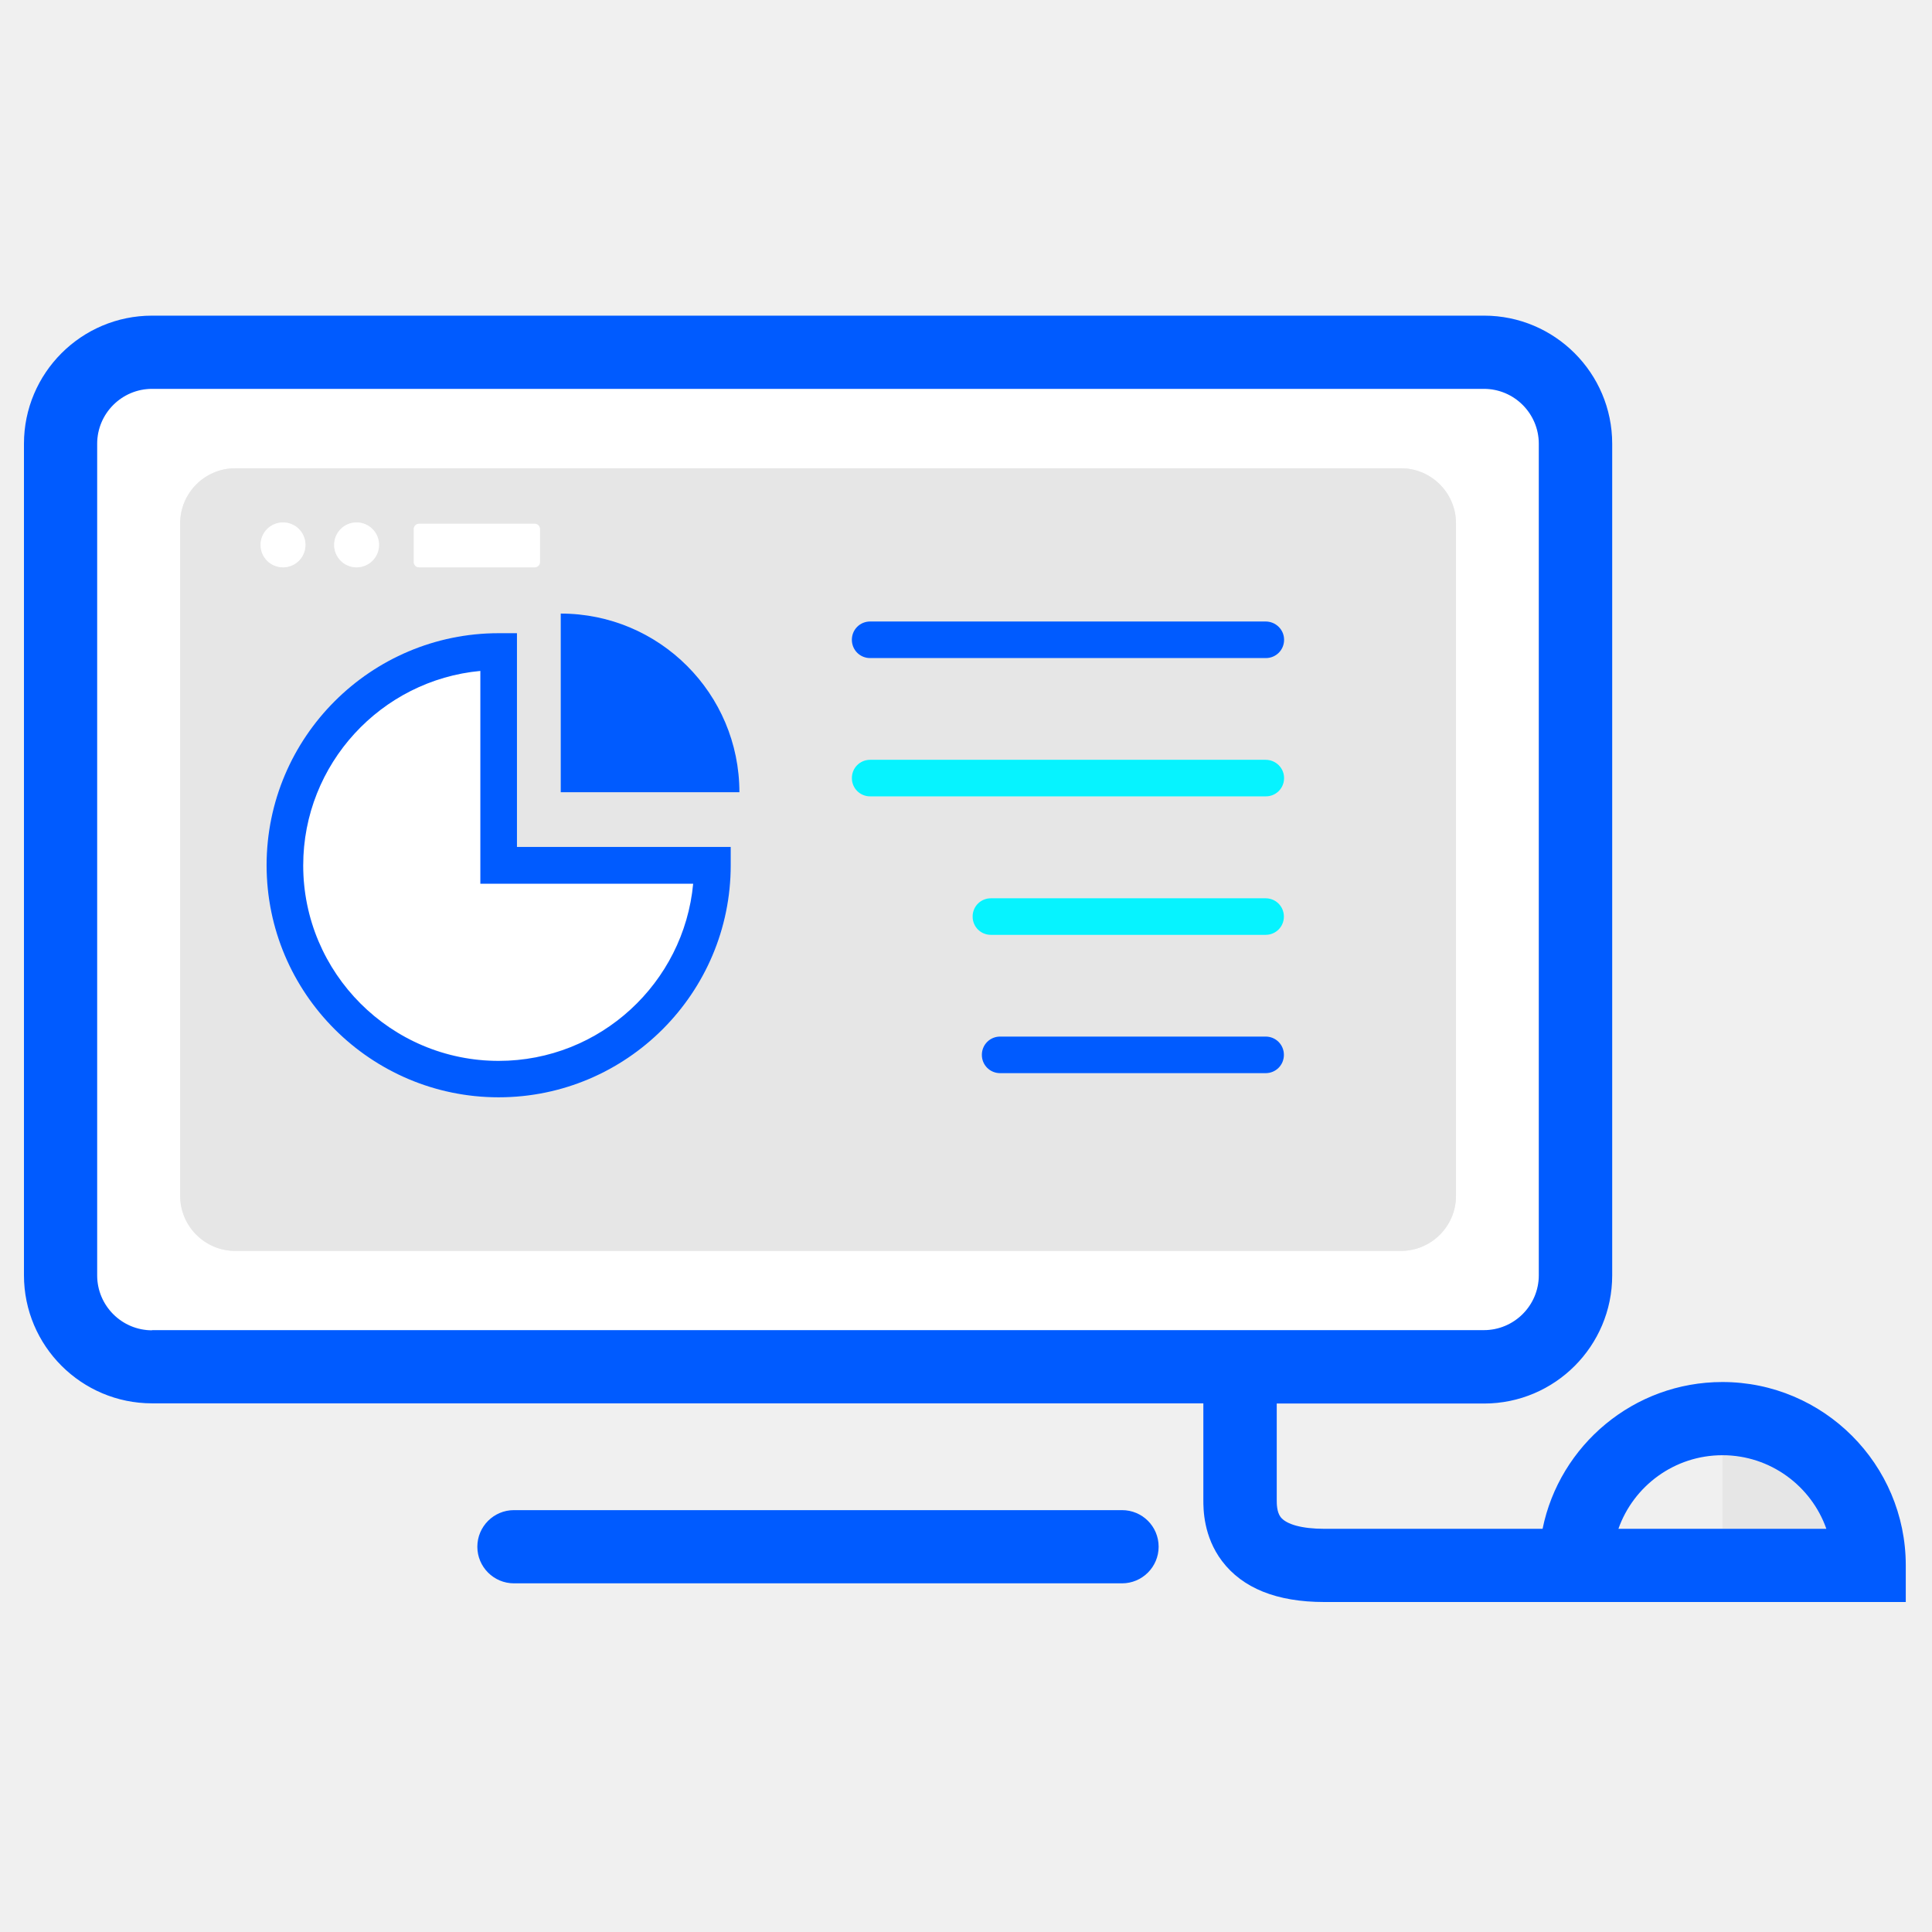
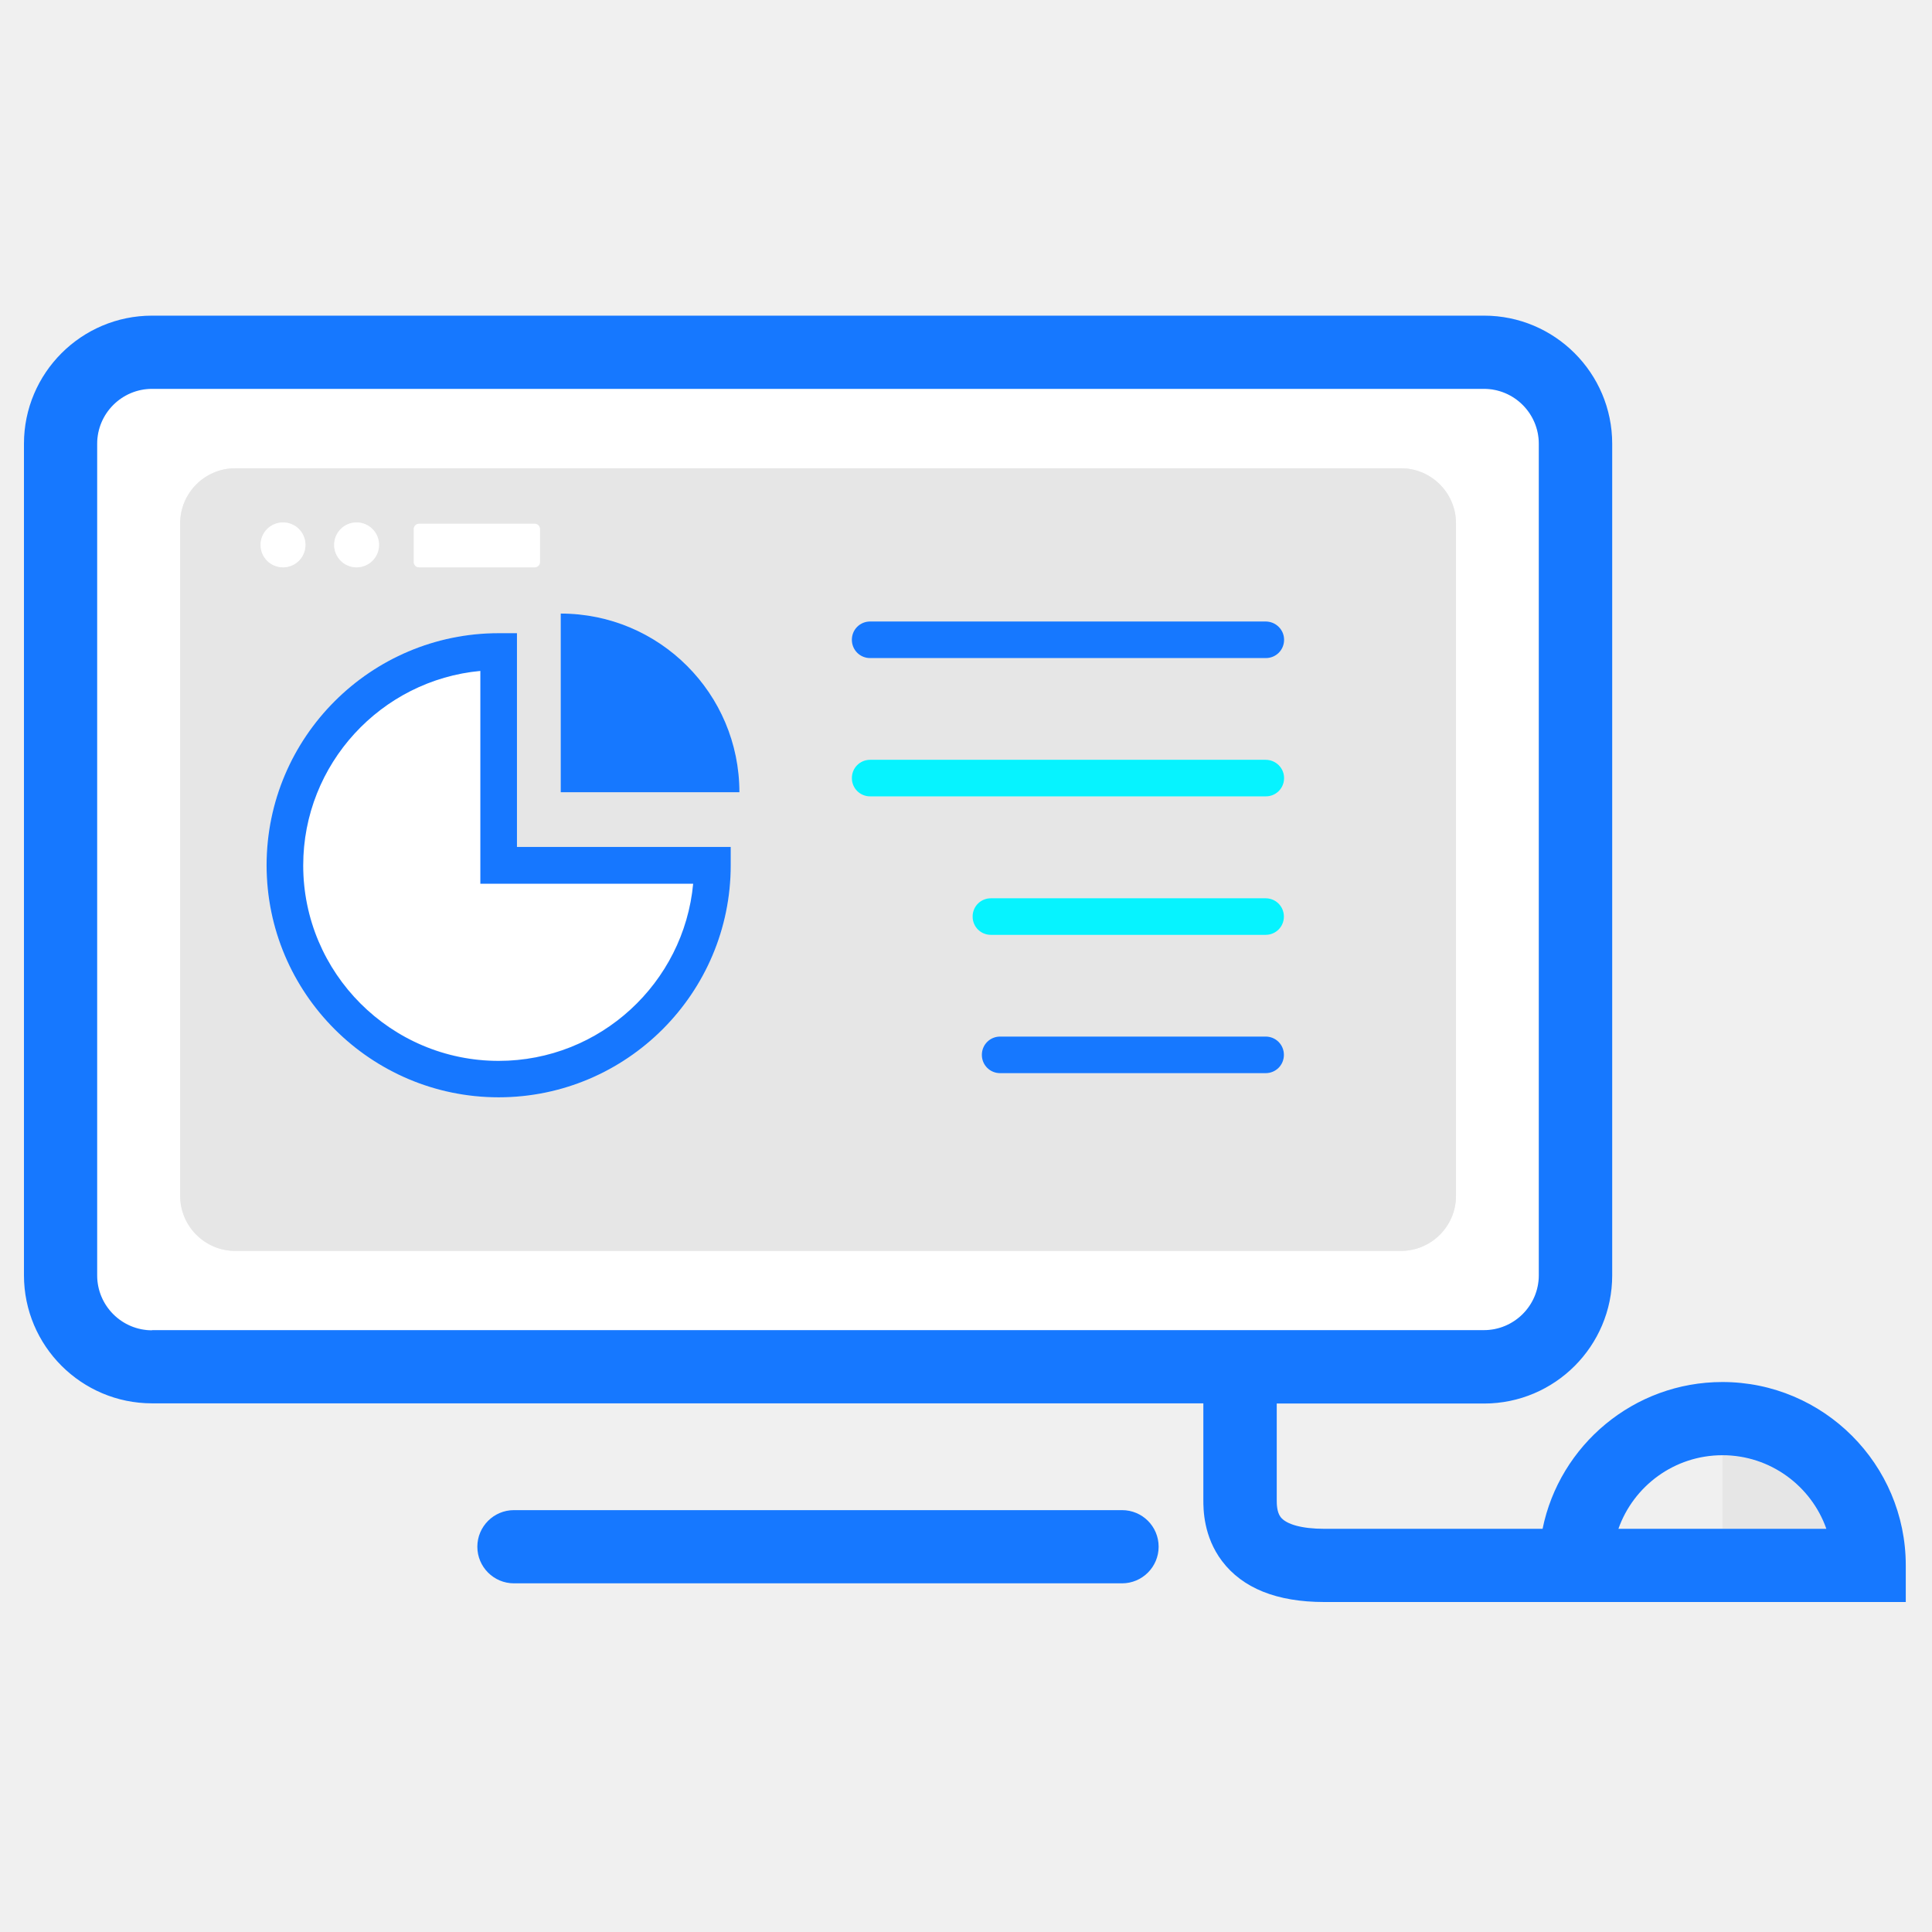
<svg xmlns="http://www.w3.org/2000/svg" width="800px" height="800px" viewBox="0 0 1024 1024" class="icon" version="1.1">
-   <path d="M594.7 800.4H272.4c-10.7 0-19.4 8.7-19.4 19.4s8.7 19.4 19.4 19.4h322.3c10.7 0 19.4-8.7 19.4-19.4 0-10.8-8.7-19.4-19.4-19.4z" fill="#005BFF" />
+   <path d="M594.7 800.4H272.4c-10.7 0-19.4 8.7-19.4 19.4s8.7 19.4 19.4 19.4h322.3c10.7 0 19.4-8.7 19.4-19.4 0-10.8-8.7-19.4-19.4-19.4z" fill="#1678ff" />
  <path d="M912.9 771.4v39H968c-8.1-22.7-29.7-39-55.1-39z" fill="#E6E6E6" />
  <path d="M815.6 675.9V235.2c0-16.1-13.1-29.1-29.1-29.1H80.6c-16.1 0-29.1 13.1-29.1 29.1v440.7c0 16.1 13.1 29.1 29.1 29.1h705.9c16.1 0.1 29.1-13 29.1-29.1z m-43.9-42c0 16-13.1 29.1-29.1 29.1h-618c-16 0-29.1-13.1-29.1-29.1V277.3c0-16 13.1-29.1 29.1-29.1h618c16 0 29.1 13.1 29.1 29.1v356.6z" fill="#FFFFFF" />
  <path d="M742.6 248.2h-618c-16 0-29.1 13.1-29.1 29.1v356.6c0 16 13.1 29.1 29.1 29.1h618c16 0 29.1-13.1 29.1-29.1V277.3c0-16-13.1-29.1-29.1-29.1z m-523.3 32.2c0-1.6 1.3-2.8 2.8-2.8h61.3c1.6 0 2.8 1.3 2.8 2.8v17.5c0 1.6-1.3 2.8-2.8 2.8h-61.3c-1.6 0-2.8-1.3-2.8-2.8v-17.5z m-30.3-3.5c6.6 0 11.9 5.3 11.9 11.9s-5.3 11.9-11.9 11.9c-6.6 0-11.9-5.3-11.9-11.9s5.4-11.9 11.9-11.9z m-39 0c6.6 0 11.9 5.3 11.9 11.9s-5.3 11.9-11.9 11.9c-6.6 0-11.9-5.3-11.9-11.9s5.3-11.9 11.9-11.9z m237.3 181.7c0 67.8-55.2 123-123 123s-123-55.2-123-123 55.2-123 123-123h9.7v113.3h113.3v9.7z m-90.1-38.7v-94.7c52.3 0 94.7 42.4 94.7 94.7h-94.7z m373.6 148.9H530.1c-5.4 0-9.7-4.3-9.7-9.7 0-5.4 4.3-9.7 9.7-9.7h140.7c5.4 0 9.7 4.3 9.7 9.7 0 5.3-4.3 9.7-9.7 9.7z m0-73.3H525.2c-5.4 0-9.7-4.3-9.7-9.7s4.3-9.7 9.7-9.7h145.6c5.4 0 9.7 4.3 9.7 9.7s-4.3 9.7-9.7 9.7z m0-73.4H461.2c-5.4 0-9.7-4.3-9.7-9.7s4.3-9.7 9.7-9.7h209.7c5.4 0 9.7 4.3 9.7 9.7s-4.4 9.7-9.8 9.7z m0-73.3H461.2c-5.4 0-9.7-4.3-9.7-9.7s4.3-9.7 9.7-9.7h209.7c5.4 0 9.7 4.3 9.7 9.7s-4.4 9.7-9.8 9.7z" fill="#E6E6E6" />
  <path d="M254.6 355.5c-52.6 4.9-93.9 49.3-93.9 103.1 0 57.1 46.5 103.6 103.6 103.6 53.8 0 98.2-41.3 103.1-93.9H254.6V355.5z" fill="#FFFFFF" />
-   <path d="M274 335.6h-9.7c-67.8 0-123 55.2-123 123s55.2 123 123 123 123-55.2 123-123v-9.7H274V335.6z m93.4 132.8c-4.9 52.6-49.3 93.9-103.1 93.9-57.1 0-103.6-46.5-103.6-103.6 0-53.8 41.3-98.2 93.9-103.1v112.8h112.8z" fill="#005BFF" />
-   <path d="M297.2 325.2v94.7h94.7c0-52.3-42.4-94.7-94.7-94.7z" fill="#005BFF" />
+   <path d="M274 335.6h-9.7c-67.8 0-123 55.2-123 123s55.2 123 123 123 123-55.2 123-123v-9.7H274V335.6z m93.4 132.8c-4.9 52.6-49.3 93.9-103.1 93.9-57.1 0-103.6-46.5-103.6-103.6 0-53.8 41.3-98.2 93.9-103.1v112.8h112.8z" fill="#1677ff" />
+   <path d="M297.2 325.2v94.7h94.7c0-52.3-42.4-94.7-94.7-94.7z" fill="#1678ff" />
  <path d="M150 288.8m-11.9 0a11.9 11.9 0 1 0 23.8 0 11.9 11.9 0 1 0-23.8 0Z" fill="#FFFFFF" />
  <path d="M189 288.8m-11.9 0a11.9 11.9 0 1 0 23.8 0 11.9 11.9 0 1 0-23.8 0Z" fill="#FFFFFF" />
  <path d="M222.1 300.7h61.3c1.6 0 2.8-1.3 2.8-2.8v-17.5c0-1.6-1.3-2.8-2.8-2.8h-61.3c-1.6 0-2.8 1.3-2.8 2.8v17.5c0 1.6 1.3 2.8 2.8 2.8z" fill="#FFFFFF" />
-   <path d="M912.9 732.5c-47 0-86.3 33.5-95.3 77.8H701.9c-11.7 0-20.2-2.3-23.2-6.3-2-2.7-2-7-2-9v-51.1h109.9c37.5 0 67.9-30.5 67.9-67.9V235.2c0-37.5-30.5-67.9-67.9-67.9h-706c-37.5 0-67.9 30.5-67.9 67.9v440.7c0 37.5 30.5 67.9 67.9 67.9h557.2V795c0 4.8 0 19.3 9.9 32.4 10.9 14.4 29.1 21.7 54.2 21.7h308.2v-19.4c0-53.6-43.6-97.2-97.2-97.2zM80.6 705.1c-16.1 0-29.1-13.1-29.1-29.1V235.2c0-16.1 13.1-29.1 29.1-29.1h705.9c16.1 0 29.1 13.1 29.1 29.1v440.7c0 16.1-13.1 29.1-29.1 29.1H80.6z m832.3 105.2h-55.1c8-22.7 29.7-39 55.1-39s47.1 16.3 55.1 39h-55.1z" fill="#005BFF" />
-   <path d="M670.8 329.4H461.2c-5.4 0-9.7 4.3-9.7 9.7s4.3 9.7 9.7 9.7h209.7c5.4 0 9.7-4.3 9.7-9.7s-4.4-9.7-9.8-9.7z" fill="#005BFF" />
+   <path d="M912.9 732.5c-47 0-86.3 33.5-95.3 77.8H701.9c-11.7 0-20.2-2.3-23.2-6.3-2-2.7-2-7-2-9v-51.1h109.9c37.5 0 67.9-30.5 67.9-67.9V235.2c0-37.5-30.5-67.9-67.9-67.9h-706c-37.5 0-67.9 30.5-67.9 67.9v440.7c0 37.5 30.5 67.9 67.9 67.9h557.2V795c0 4.8 0 19.3 9.9 32.4 10.9 14.4 29.1 21.7 54.2 21.7h308.2v-19.4c0-53.6-43.6-97.2-97.2-97.2zM80.6 705.1c-16.1 0-29.1-13.1-29.1-29.1V235.2c0-16.1 13.1-29.1 29.1-29.1h705.9c16.1 0 29.1 13.1 29.1 29.1v440.7c0 16.1-13.1 29.1-29.1 29.1H80.6z m832.3 105.2h-55.1c8-22.7 29.7-39 55.1-39s47.1 16.3 55.1 39h-55.1z" fill="#1678ff" />
+   <path d="M670.8 329.4H461.2c-5.4 0-9.7 4.3-9.7 9.7s4.3 9.7 9.7 9.7h209.7c5.4 0 9.7-4.3 9.7-9.7s-4.4-9.7-9.8-9.7z" fill="#1678ff" />
  <path d="M670.8 402.7H461.2c-5.4 0-9.7 4.3-9.7 9.7s4.3 9.7 9.7 9.7h209.7c5.4 0 9.7-4.3 9.7-9.7s-4.4-9.7-9.8-9.7zM670.8 476.1H525.2c-5.4 0-9.7 4.3-9.7 9.7s4.3 9.7 9.7 9.7h145.6c5.4 0 9.7-4.3 9.7-9.7s-4.3-9.7-9.7-9.7z" fill="#06F3FF" />
-   <path d="M670.8 549.4H530.1c-5.4 0-9.7 4.3-9.7 9.7 0 5.4 4.3 9.7 9.7 9.7h140.7c5.4 0 9.7-4.3 9.7-9.7 0-5.4-4.3-9.7-9.7-9.7z" fill="#005BFF" />
+   <path d="M670.8 549.4H530.1c-5.4 0-9.7 4.3-9.7 9.7 0 5.4 4.3 9.7 9.7 9.7h140.7c5.4 0 9.7-4.3 9.7-9.7 0-5.4-4.3-9.7-9.7-9.7z" fill="#1678ff" />
</svg>
